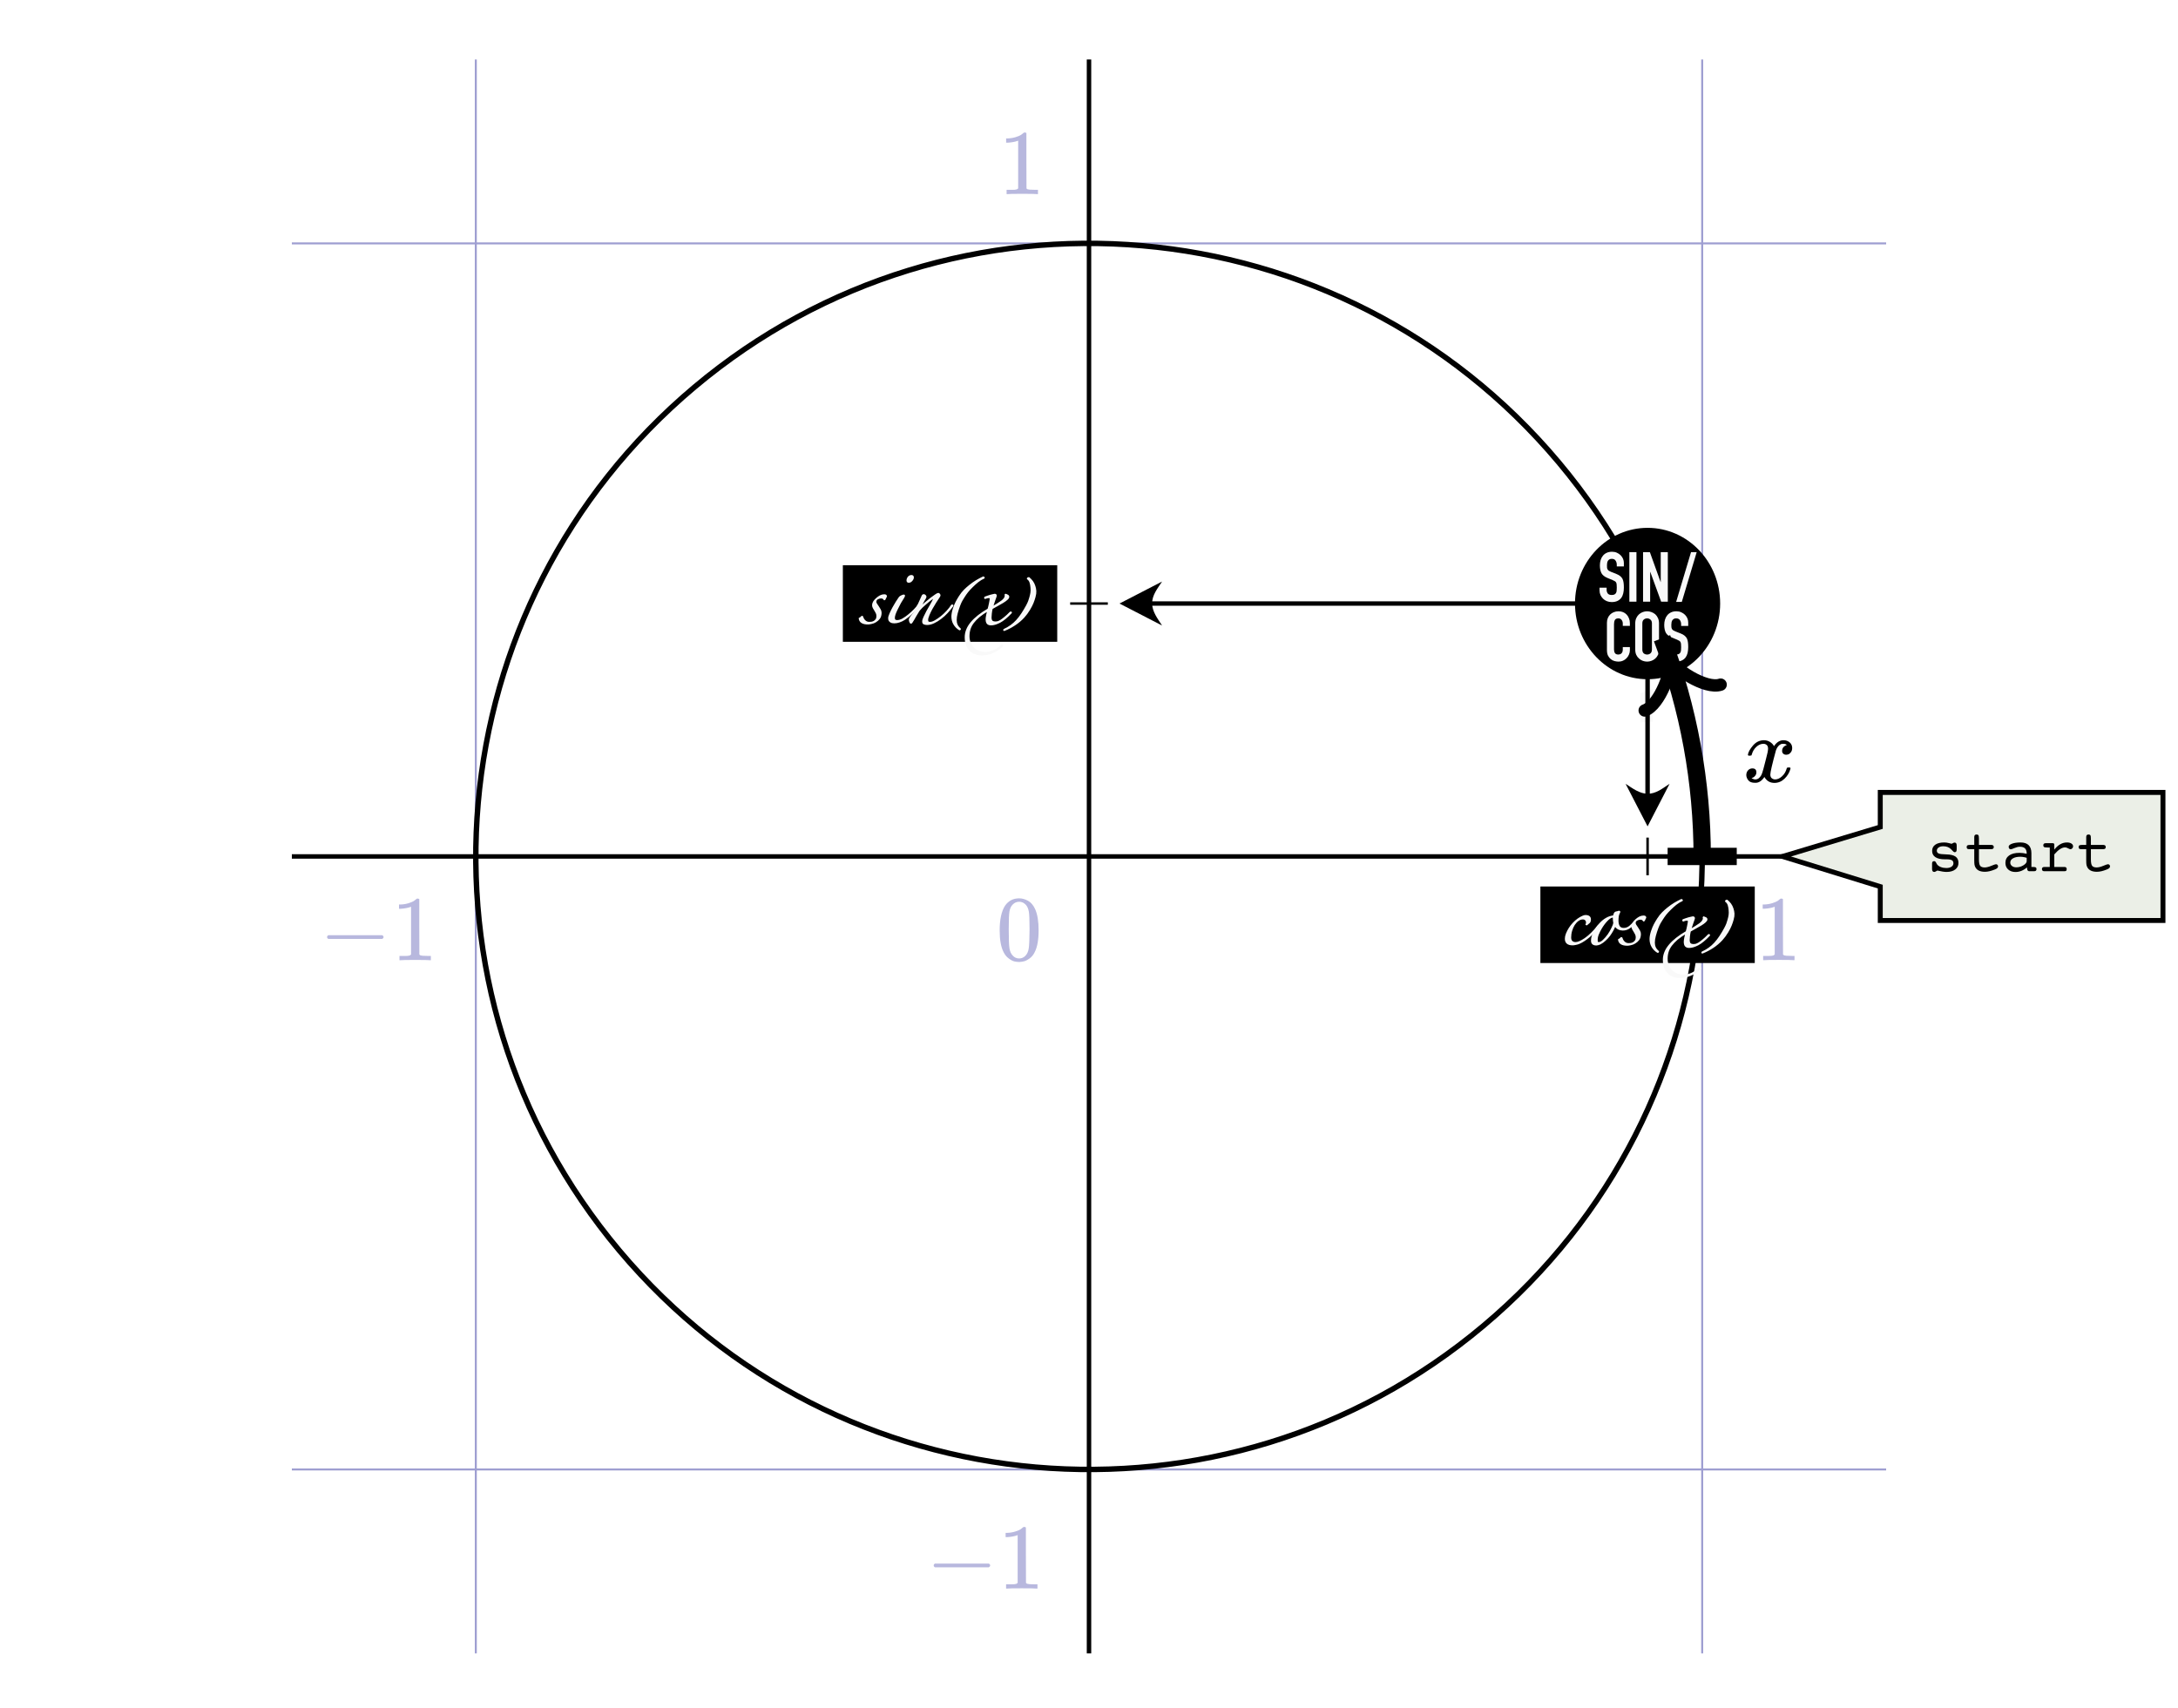
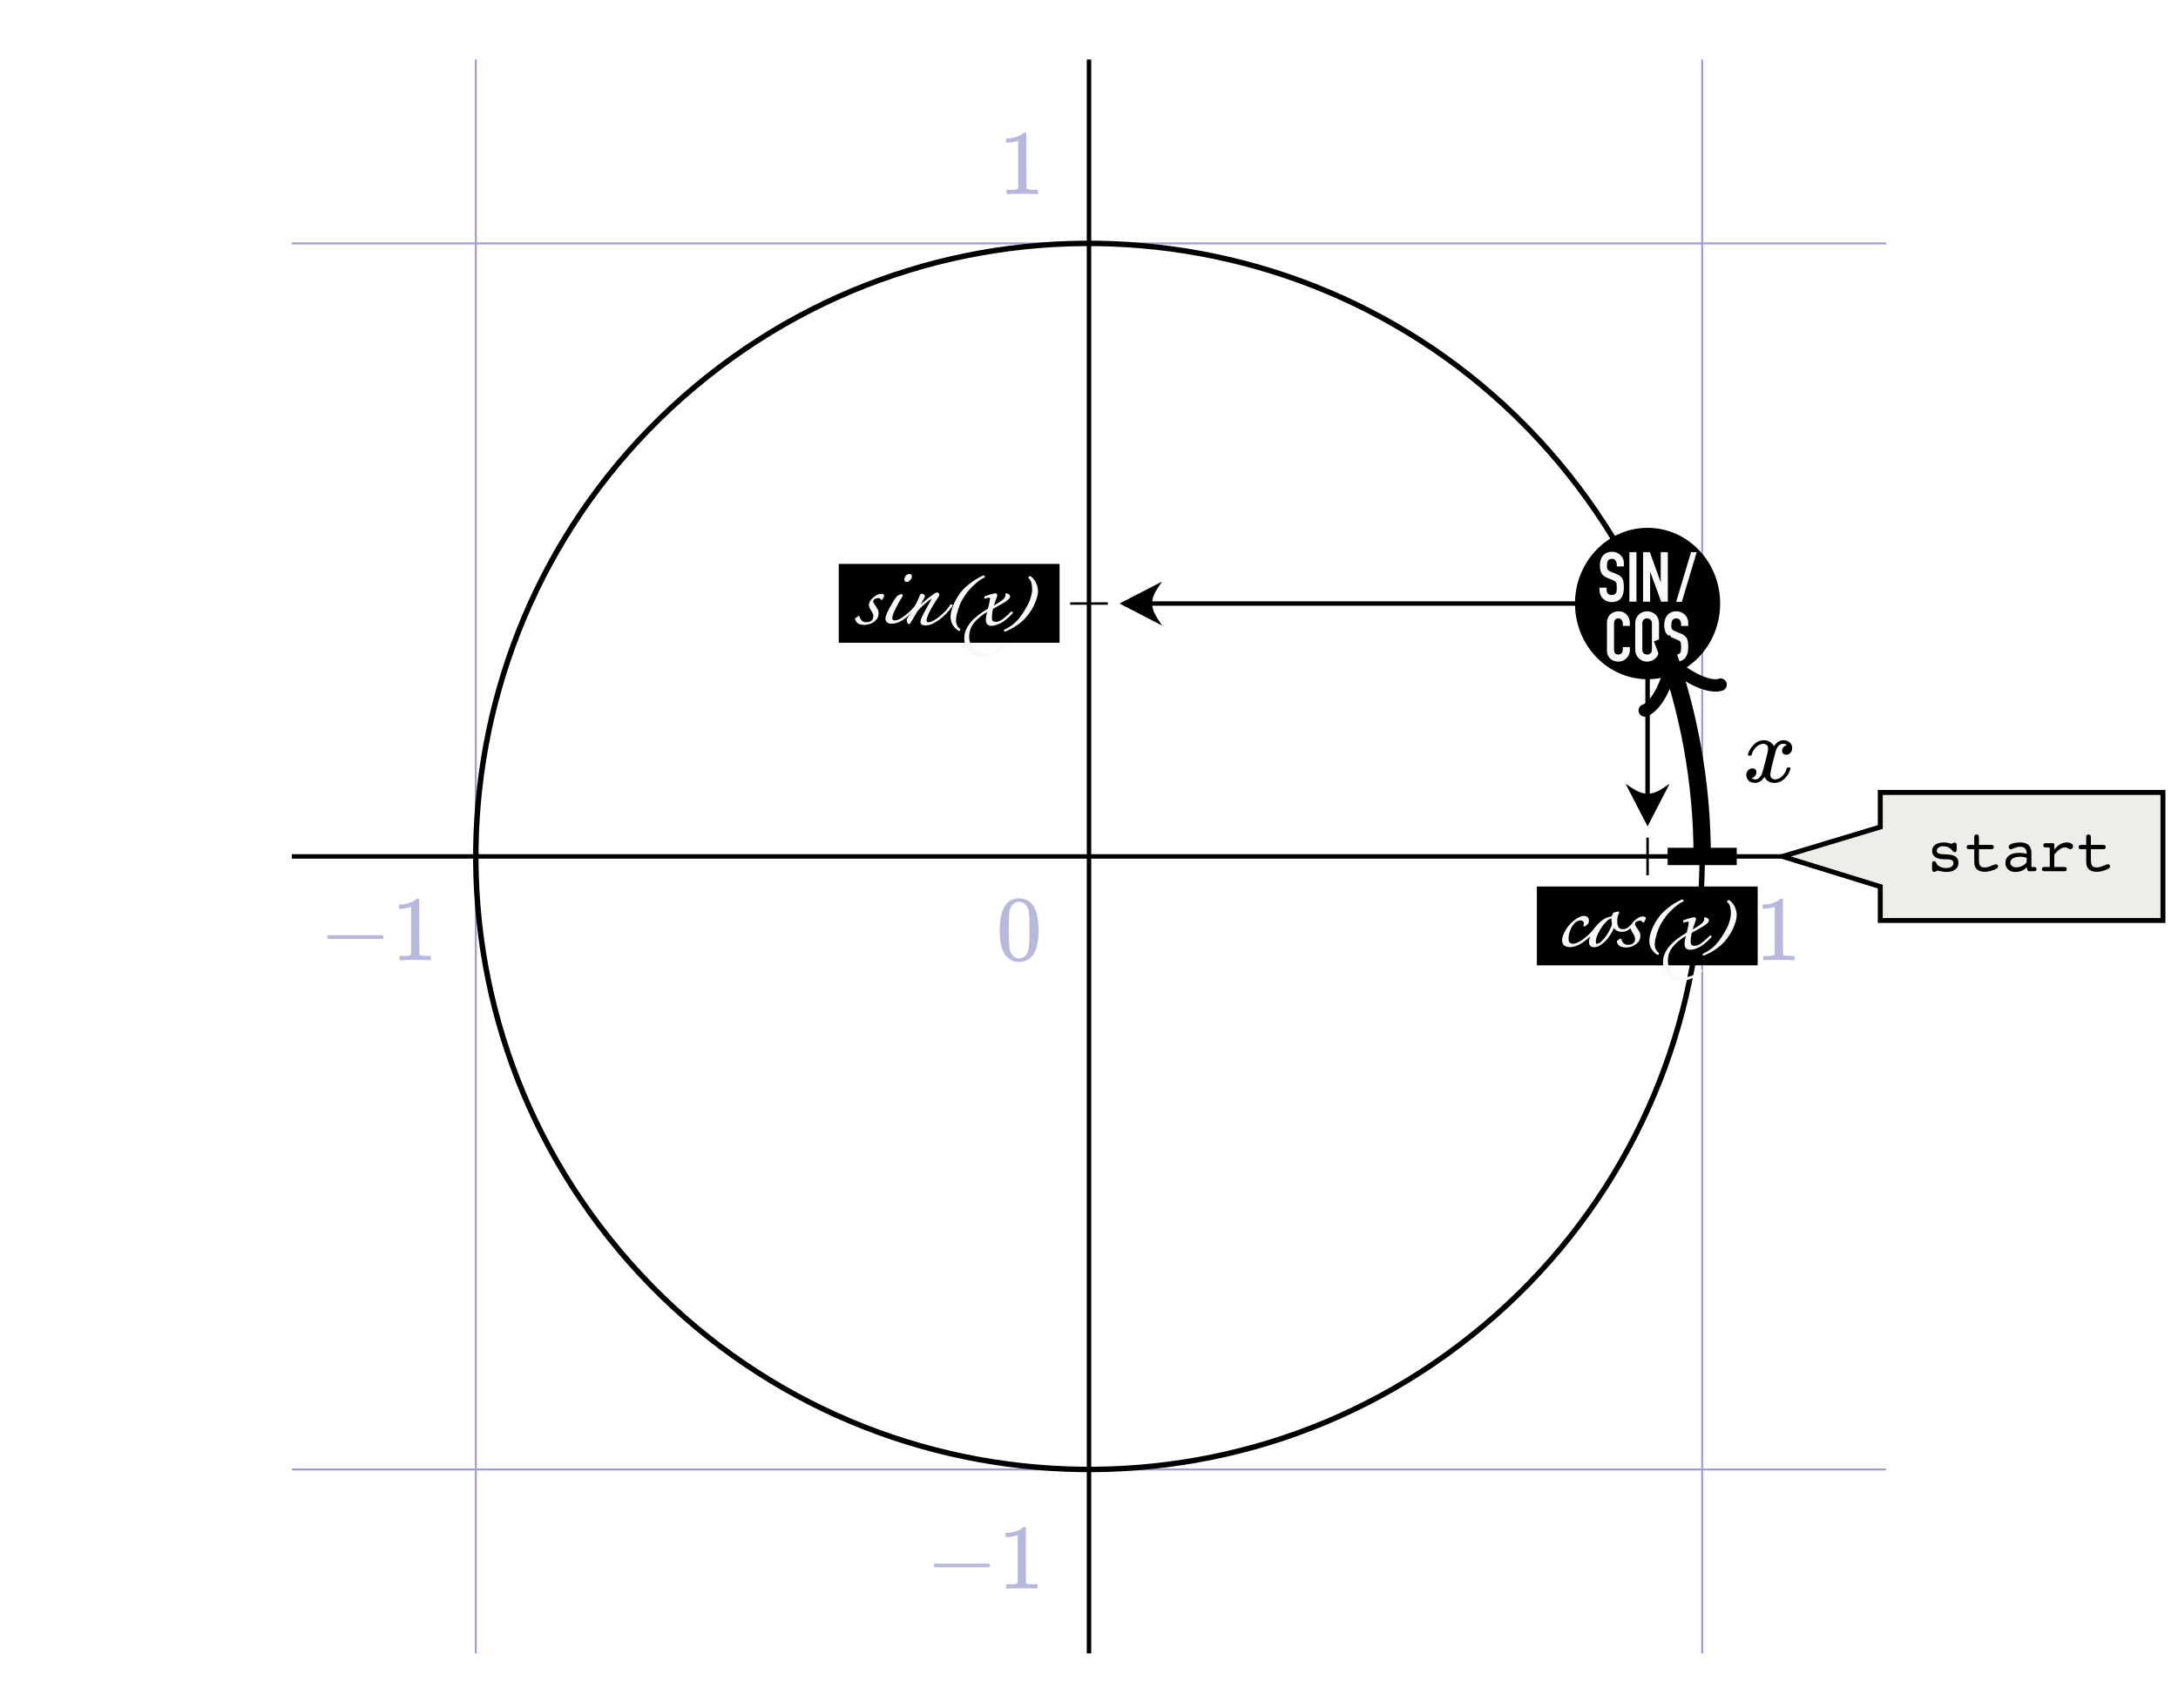
<svg xmlns="http://www.w3.org/2000/svg" xmlns:xlink="http://www.w3.org/1999/xlink" id="svg14" width="440" height="345" preserveAspectRatio="none" version="1.1" viewBox="200 -10 440 345">
  <style id="style1" type="text/css">.grid{stroke:#9e9ed1;stroke-width:.4}.axes{stroke:#000;stroke-width:.9}</style>
  <defs id="defs1">
    <path id="MJMAIN-2212" stroke-width="1" d="M84 237v13q0 13 14 20h581q15-8 15-20t-15-20H98q-14 7-14 20z" />
    <path id="MJMAIN-31" stroke-width="1" d="m213 578-13-5q-14-5-40-10t-58-7H83v46h19q47 2 87 15t56 24q16 11 28 22 2 3 12 3 9 0 17-6V361l1-300q7-7 12-9t24-4q19-2 62-2h26V0h-11q-21 3-159 3-136 0-157-3H88v46h64q16 0 25 1t16 3q7 2 8 2t6 5q5 5 6 4z" />
    <path id="MJMAIN-30" stroke-width="1" d="M96 585q56 81 153 81 48 0 96-26t78-92q37-83 37-228 0-155-43-237-20-42-55-67t-61-31q-26-6-51-7-26 0-52 6t-61 32q-35 26-55 67-43 82-43 237 0 174 57 265zm225 12q-30 32-71 32-42 0-72-32-25-26-33-72t-8-192q0-158 8-208t36-79q28-30 69-30 40 0 68 30 29 30 36 84t8 203q0 145-8 191t-33 73z" />
  </defs>
  <g id="layer146" style="display:inline">
    <path id="path44" d="M296.124 324.1V2.02" class="grid" style="display:inline" />
    <path id="path45" d="M543.876 324.1V2.02" class="grid" style="display:inline" />
    <path id="path46" d="M258.96 286.936h322.08" class="grid" style="display:inline" />
    <path id="path47" d="M258.96 39.183h322.08" class="grid" style="display:inline" />
    <path id="path48" d="M258.96 163.06h322.08" class="axes" style="display:inline" />
    <path id="path49" d="M420 324.1V2.02" class="axes" style="display:inline" />
    <circle id="circle55" cx="394.967" cy="-216.77" r="123.876" style="display:inline;fill:none;stroke:#000;stroke-width:1.1" transform="rotate(49.977 0 0)" />
    <path id="path55" d="M537.804 163.06h12.145" style="display:inline;fill:none;stroke:none;stroke-width:3.5;stroke-dasharray:none" />
    <g id="layer3" style="display:inline">
      <g id="g50" style="display:inline;fill:#b8b8de;fill-opacity:1;stroke-width:.994" transform="matrix(.0187 0 0 -.0187 264.508 184.03)">
        <use xlink:href="#MJMAIN-2212" id="use49" x="0" y="0" style="fill:#b8b8de;fill-opacity:1;stroke-width:.994" />
        <use xlink:href="#MJMAIN-31" id="use50" x="778" y="0" style="fill:#b8b8de;fill-opacity:1;stroke-width:.994" />
      </g>
      <g id="g51" style="display:inline;fill:#b8b8de;fill-opacity:1;stroke-width:.994" transform="matrix(.01869 0 0 -.01869 401.224 183.975)">
        <use xlink:href="#MJMAIN-30" id="use51" x="0" y="0" style="fill:#b8b8de;fill-opacity:1;stroke-width:.994" />
      </g>
      <g id="g52" style="display:inline;fill:#b8b8de;fill-opacity:1;stroke-width:.994" transform="matrix(.01869 0 0 -.01869 554.547 184.022)">
        <use xlink:href="#MJMAIN-31" id="use52" x="0" y="0" style="fill:#b8b8de;fill-opacity:1;stroke-width:.994" />
      </g>
      <g id="g54" style="display:inline;fill:#b8b8de;fill-opacity:1;stroke-width:.994" transform="matrix(.0187 0 0 -.0187 387.056 311.002)">
        <use xlink:href="#MJMAIN-2212" id="use53" x="0" y="0" style="fill:#b8b8de;fill-opacity:1;stroke-width:.994" />
        <use xlink:href="#MJMAIN-31" id="use54" x="778" y="0" style="fill:#b8b8de;fill-opacity:1;stroke-width:.994" />
      </g>
      <g id="g55" style="display:inline;fill:#b8b8de;fill-opacity:1;stroke-width:.994" transform="matrix(.01869 0 0 -.01869 401.708 29.221)">
        <use xlink:href="#MJMAIN-31" id="use55" x="0" y="0" style="fill:#b8b8de;fill-opacity:1;stroke-width:.994" />
      </g>
    </g>
    <g id="layer8" style="display:inline">
      <path id="path96" d="m533.769 129.362-2.307.81.083 5.687 2.224-.117z" style="fill:#f9f9f9;fill-opacity:1;stroke:#f9f9f9;stroke-width:.2;stroke-dasharray:none;stroke-dashoffset:0;stroke-opacity:1" />
      <path id="path43" d="M532.265 133.562c3.068-1.044 5.734-8.518 5.09-10.488.644 1.97 7.18 6.313 10.247 5.27" class="axes-arrows" style="display:inline;fill:none;stroke:#000;stroke-width:2.5;stroke-linecap:round;stroke-linejoin:round;stroke-dasharray:none" />
    </g>
    <path id="path39" stroke-width=".019" d="M553.11 142.49q.134-.8 1.029-1.847.895-1.048 2.208-1.067.667 0 1.219.343t.819.857q.8-1.2 1.923-1.2.704 0 1.218.42.514.418.533 1.123 0 .552-.266.894-.267.343-.514.42-.248.076-.438.076-.362 0-.59-.21-.229-.21-.229-.552 0-.876.952-1.2-.21-.247-.762-.247-.247 0-.361.038-.724.305-1.067 1.257-1.142 4.207-1.142 4.912 0 .533.305.762.304.228.666.228.705 0 1.39-.628.685-.629.933-1.543.057-.19.114-.209.057-.019.305-.038h.076q.286 0 .286.152 0 .02-.038.21-.305 1.085-1.181 1.923-.876.838-2.037.838-1.333 0-2.018-1.2-.781 1.18-1.79 1.18h-.114q-.933 0-1.333-.495-.4-.495-.42-1.047 0-.609.363-.99.361-.38.856-.38.82 0 .82.799 0 .38-.23.666-.228.286-.437.381-.21.095-.248.095l-.057.02q0 .018.114.076.115.057.305.133.19.076.362.057.685 0 1.18-.857.172-.304.438-1.295.267-.99.533-2.056.267-1.066.305-1.256.095-.515.095-.743 0-.533-.286-.762-.285-.228-.647-.228-.761 0-1.428.61-.666.608-.933 1.56-.038.172-.095.19-.057.02-.305.039h-.266q-.114-.114-.114-.21z" style="display:inline" />
    <path id="path42" d="M536.894 163.06h13.965" style="display:inline;fill:#f9f9f9;fill-opacity:1;stroke:#000;stroke-width:3.5;stroke-dasharray:none;stroke-dashoffset:0" />
    <path id="path54" d="M532.844 153.035v-33.06" style="display:inline;fill:#f9f9f9;fill-opacity:1;stroke:#000;stroke-width:.9;stroke-dasharray:none;stroke-dashoffset:0" />
    <path id="path57" d="m532.844 156.985-4.444-8.604c1.42.927 2.823 1.997 4.444 2.013 1.712.018 3.024-1.086 4.444-2.013l-4.444 8.604" style="display:inline;fill:#000;fill-opacity:1;stroke:#000;stroke-width:0;stroke-dasharray:none;stroke-dashoffset:0" />
    <g id="g100" style="display:inline" transform="rotate(-90 420 163.06)">
      <path id="path50" d="M471.104 263.77v-91.335" style="fill:#f9f9f9;fill-opacity:1;stroke:#000;stroke-width:.9;stroke-dasharray:none;stroke-dashoffset:0" />
      <path id="path53" d="m471.104 169.221-4.445 8.604c1.42-.927 2.824-1.996 4.445-2.012 1.711-.018 3.023 1.085 4.444 2.012l-4.444-8.604" style="fill:#000;fill-opacity:1;stroke:#000;stroke-width:0;stroke-dasharray:none;stroke-dashoffset:0" />
      <path id="path97" d="M471.104 166.864v-7.609" style="fill:#f9f9f9;fill-opacity:1;stroke:#000;stroke-width:.5;stroke-dasharray:none;stroke-dashoffset:0;stroke-opacity:1" />
    </g>
    <path id="path98" d="M532.844 166.864v-7.609" style="display:inline;fill:#f9f9f9;fill-opacity:1;stroke:#000;stroke-width:.5;stroke-dasharray:none;stroke-dashoffset:0;stroke-opacity:1" />
    <ellipse id="ellipse101" cx="532.844" cy="111.956" rx="14.662" ry="15.295" style="display:inline;fill:#000;fill-opacity:1;stroke:none;stroke-width:3.5" />
    <path id="path104" d="m538.615 111.626 3.008-10.053h1.145l-3.008 10.053z" style="display:inline;font-size:18px;font-family:&quot;DIN Condensed&quot;;-inkscape-font-specification:&quot;DIN Condensed, &quot;;text-align:center;text-anchor:middle;fill:#f9f9f9;stroke-width:3.5" />
    <g id="g104" style="display:inline;stroke-width:.867" transform="translate(-276.349 -16.39) scale(1.15386)">
      <path id="path102" d="M700.501 110.903v-8.669h1.193l1.876 5.224h.024v-5.224h1.242v8.67h-1.169l-1.9-5.212h-.024v5.211z" style="font-size:18px;font-family:&quot;DIN Condensed&quot;;-inkscape-font-specification:&quot;DIN Condensed, &quot;;text-align:center;text-anchor:middle;fill:#f9f9f9;stroke-width:3.033" />
      <path id="path101" d="M698.102 110.903v-8.669h1.242v8.67z" style="font-size:18px;font-family:&quot;DIN Condensed&quot;;-inkscape-font-specification:&quot;DIN Condensed, &quot;;text-align:center;text-anchor:middle;fill:#f9f9f9;stroke-width:3.033" />
      <path id="text100" d="M697.14 104.73h-1.24v-.28q0-.426-.207-.73-.195-.317-.67-.317-.256 0-.414.097-.158.098-.256.244-.097.158-.134.365-.036.195-.036.414 0 .256.012.426.024.17.097.305.074.134.207.231.147.097.39.195l.95.377q.414.159.67.378.255.207.401.487.134.292.183.67.049.365.049.84 0 .548-.11 1.022-.11.463-.353.792-.256.34-.67.536-.414.194-1.01.194-.45 0-.84-.158-.39-.158-.67-.438t-.45-.646q-.159-.377-.159-.815v-.463h1.242v.39q0 .34.195.62.207.268.682.268.316 0 .487-.085.182-.097.28-.268.097-.17.11-.401.024-.244.024-.536 0-.341-.025-.56-.024-.22-.097-.353-.085-.134-.231-.22-.134-.085-.366-.182l-.889-.365q-.803-.33-1.083-.865-.268-.548-.268-1.364 0-.487.134-.925.134-.438.402-.755.255-.317.645-.5.402-.194.95-.194.462 0 .84.17.39.171.67.451.56.584.56 1.34z" style="font-size:18px;font-family:&quot;DIN Condensed&quot;;-inkscape-font-specification:&quot;DIN Condensed, &quot;;text-align:center;text-anchor:middle;fill:#f9f9f9;stroke-width:3.033" />
    </g>
    <path id="text101" d="M529.269 120.758v.618q0 .463-.183.885-.169.407-.478.73-.309.324-.73.52-.408.183-.885.183-.408 0-.83-.113-.42-.112-.758-.393-.337-.28-.562-.716-.21-.45-.21-1.138v-5.508q0-.492.168-.913.168-.421.477-.73.31-.31.731-.478.436-.183.955-.183 1.012 0 1.644.66.31.324.478.773.183.436.183.956v.561h-1.434v-.477q0-.422-.238-.73-.24-.31-.647-.31-.534 0-.716.337-.169.323-.169.83v5.113q0 .436.183.73.197.296.688.296.14 0 .295-.042.169-.056.31-.169.126-.112.21-.309.084-.197.084-.492v-.491zm1.081-4.791q0-.604.211-1.068.21-.464.562-.773.337-.295.759-.45.435-.154.87-.154.436 0 .858.155.435.154.787.45.337.308.547.772.211.464.211 1.068v5.282q0 .633-.21 1.082-.211.45-.548.745-.352.309-.787.463-.422.155-.857.155-.436 0-.871-.155-.422-.154-.759-.463-.351-.295-.562-.745-.21-.45-.21-1.082zm1.433 5.282q0 .52.281.773.295.239.689.239.393 0 .674-.239.295-.253.295-.773v-5.282q0-.52-.295-.759-.28-.253-.674-.253t-.689.253q-.28.239-.28.759zm9.273-4.762h-1.433v-.324q0-.491-.239-.843-.225-.365-.773-.365-.295 0-.477.113-.183.112-.295.28-.113.183-.155.422-.042.225-.042.478 0 .295.014.491.028.197.112.352.085.154.24.267.168.112.449.224l1.096.436q.477.183.772.435.295.24.464.562.155.338.21.773.057.422.057.97 0 .632-.126 1.18-.127.534-.408.913-.295.393-.773.618-.477.225-1.166.225-.52 0-.97-.183-.449-.182-.772-.506-.323-.323-.52-.744-.182-.436-.182-.941v-.534h1.433v.45q0 .393.225.716.238.309.786.309.366 0 .562-.098.211-.113.323-.31.113-.196.127-.463.028-.281.028-.618 0-.394-.028-.647t-.113-.407q-.098-.155-.266-.253-.155-.098-.422-.21l-1.026-.422q-.927-.38-1.25-.998-.309-.632-.309-1.573 0-.562.155-1.068.154-.506.463-.871.295-.365.745-.576.463-.225 1.096-.225.533 0 .969.197.45.197.773.52.646.674.646 1.545z" aria-label="COS" style="display:inline;font-size:18px;font-family:&quot;DIN Condensed&quot;;-inkscape-font-specification:&quot;DIN Condensed, &quot;;text-align:center;text-anchor:middle;fill:#f9f9f9;stroke-width:3.5" />
    <g id="g3" style="display:inline" transform="translate(.497 .041)">
      <path id="path119" d="M636.465 150.083v25.88h-57.11v-6.847l-19.746-6.093 19.746-5.953v-6.987z" style="display:inline;fill:#ebefe7;stroke:#000;stroke-width:1" />
      <path id="path120" d="M589.821 165.569v-1.092q0-.27.098-.387.105-.116.331-.116.252 0 .4.343.097.209.177.313.258.332.76.534.504.196 1.111.196.65 0 1.043-.263.393-.264.393-.694 0-.435-.32-.62-.312-.183-1.079-.183h-.337q-1.252 0-1.908-.436-.657-.435-.657-1.264 0-.81.638-1.257.644-.448 1.804-.448.472 0 .963.135.49.129.515.129.068 0 .258-.117.19-.123.374-.123.209 0 .307.154.104.153.104.46v.718q0 .325-.098.472-.098.141-.313.141-.184 0-.454-.313-.19-.215-.312-.325-.326-.3-.694-.43-.368-.134-.865-.134-.576 0-.932.257-.35.252-.35.644 0 .387.362.553.362.165 1.558.19 1.276.03 1.865.448.59.41.59 1.276 0 .828-.651 1.325-.65.497-1.755.497-.35 0-.779-.068-.43-.061-1.08-.214-.214.14-.368.208-.153.074-.257.074-.215 0-.331-.147-.11-.154-.11-.436zm11.89-4.883q.3 0 .435.104.141.104.141.331 0 .215-.129.325-.129.105-.386.105h-2.485v2.049q0 1.006.258 1.325.264.319.895.319.559 0 1.338-.325.779-.326.963-.326.172 0 .288.123.123.123.123.3 0 .203-.153.357-.148.147-.51.288-.6.24-1.085.35-.479.11-.902.11-.718 0-1.209-.227-.484-.233-.724-.687-.122-.215-.178-.51-.049-.294-.049-.907v-2.24H597.3q-.257 0-.374-.097-.116-.105-.116-.332 0-.251.16-.343.159-.092.68-.092h.693v-1.583q0-.264.11-.387.117-.129.357-.129.27 0 .374.154.104.153.104.7v1.245zm7.226 2.613q-.337-.11-.656-.16-.313-.055-.626-.055-.945 0-1.49.32-.547.318-.547.858 0 .417.338.687.343.27.87.27.78 0 1.442-.405.67-.41.67-.852zm.05 1.932q-.504.454-1.099.694-.589.239-1.215.239-.914 0-1.478-.51-.558-.508-.558-1.324 0-.97.742-1.503.748-.534 2.098-.534.356 0 .718.049.362.043.742.141v-.043q0-.705-.337-1.043-.338-.337-1.05-.337-.478 0-1.067.257-.589.258-.779.258-.178 0-.294-.141-.117-.147-.117-.374 0-.362.675-.614.68-.251 1.736-.251 1.08 0 1.632.552.552.546.552 1.62v2.779h.3q.436 0 .583.092.148.092.148.331 0 .22-.123.331-.123.11-.368.11h-.963q-.172 0-.282-.104-.11-.104-.148-.3zm5.527-.085h2.036q.24 0 .35.104.117.098.117.319 0 .251-.11.35-.105.092-.393.092H612.5q-.239 0-.361-.11-.123-.111-.123-.332 0-.215.123-.319.128-.104.392-.104h1.068v-3.933h-.418q-.595 0-.742-.092-.147-.098-.147-.35 0-.214.116-.319.123-.11.369-.11h1.398q.166 0 .252.067.086.062.086.184v1.043q.582-.73 1.214-1.085.632-.356 1.362-.356.546 0 .884.22.337.221.337.571 0 .227-.172.405-.165.172-.368.172-.14 0-.478-.184-.332-.19-.595-.19-.479 0-1.013.343-.527.337-1.171 1.074zm9.815-4.46q.301 0 .436.104.141.104.141.331 0 .215-.129.325-.129.105-.386.105h-2.485v2.049q0 1.006.258 1.325.264.319.895.319.559 0 1.338-.325.779-.326.963-.326.172 0 .288.123.123.123.123.3 0 .203-.153.357-.148.147-.51.288-.6.24-1.085.35-.479.11-.902.11-.718 0-1.209-.227-.484-.233-.724-.687-.122-.215-.178-.51-.049-.294-.049-.907v-2.24h-1.043q-.257 0-.374-.098-.116-.104-.116-.33 0-.252.16-.344.159-.093.68-.093h.693v-1.582q0-.264.11-.387.117-.129.357-.129.27 0 .374.154.104.153.104.699v1.245z" aria-label="start" style="font-size:20px;font-family:Courier;-inkscape-font-specification:Courier;display:inline;stroke-width:3" />
    </g>
-     <g id="layer9" style="display:inline">
-       <g id="g96" style="display:inline;stroke-width:.873" transform="matrix(1.1449 0 0 1.14628 -147.41 -62.22)">
-         <path id="rect95" d="M452.165 145.203h37.828v13.492h-37.828z" style="fill:#000;fill-opacity:1;stroke:#000;stroke-width:0;stroke-dasharray:none;stroke-dashoffset:0" />
-         <g id="g95" style="fill:#f9f9f9;stroke:#f9f9f9;stroke-width:.262;stroke-dasharray:none;stroke-opacity:1" transform="translate(21.935 .91)">
-           <path id="path81" d="M459.939 152.645q-1.148 1.215-2.025 1.665-.878.45-1.53.45-.45 0-.653-.248-.18-.225-.18-.72 0-.225.09-.697l.203-.855q-.945.562-1.598 1.102-.63.54-1.035 1.08-.405.54-.585 1.125-.18.585-.18 1.238 0 1.237.788 2.07.787.855 2.182.855.743 0 1.463-.338.742-.337 1.305-.922.067-.09.157-.045.09.067-.022.18-.833.72-1.688 1.08-.855.382-1.89.382-.585 0-1.102-.18-.518-.157-.9-.54-.405-.36-.63-.945-.248-.585-.248-1.395 0-1.35 1.035-2.587 1.013-1.215 2.993-2.363.067-.225.135-.495.067-.27.112-.517.068-.27.09-.473.045-.202.045-.292 0-.315-.247-.315-.18 0-.36.045-.158.045-.338.112-.045-.022-.045-.067l.045-.09q.18-.068.428-.158.247-.09.495-.157.247-.068.45-.113.225-.067.315-.067.247 0 .247.202 0 .068-.045.18-.022.09-.112.315-.068.203-.203.585-.112.36-.315.968.99-.585 1.665-1.058.675-.495.675-1.012 0-.09-.022-.135l.045-.045q.112.022.315.135.202.09.202.27 0 .202-.292.45-.27.247-.72.517-.428.27-.945.54-.495.27-.968.54-.112.45-.157.923-.045.45-.045.652 0 .45.18.653.18.202.675.202.135 0 .36-.045.225-.067.54-.247.315-.203.72-.54.427-.338.967-.9.045-.045.113-.023.067 0 .045.068z" style="font-size:9px;font-family:Zapfino;-inkscape-font-specification:Zapfino;text-align:center;text-anchor:middle;fill:#f9f9f9;stroke:#f9f9f9;stroke-width:.262;stroke-dasharray:none;stroke-opacity:1" />
-           <path id="path80" d="M455.065 146.554c-.72.3-1.345.854-2.05 1.544-.69.675-.988 1.085-1.408 1.738-.285.443-.526.812-.788 1.504-.185.49-.33.945-.45 1.395-.12.435-.18.84-.18 1.215 0 .645.232 1.155.697 1.53.06.03.067.067.022.112-.03.06-.067.068-.112.023a2.774 2.774 0 0 1-.945-.968c-.225-.375-.338-.817-.338-1.327 0-.375.083-.825.248-1.35.302-.938.655-1.529 1.098-2.224.518-.812 1.07-1.315 1.751-1.869.81-.659 1.547-1.075 2.387-1.48.075 0 .12.022.135.067.015.03-.007.06-.067.09z" style="font-size:9px;font-family:Zapfino;-inkscape-font-specification:Zapfino;text-align:center;text-anchor:middle;fill:#f9f9f9;stroke:#f9f9f9;stroke-width:.262;stroke-dasharray:none;stroke-opacity:1" />
-           <path id="path79" d="M449.558 151.497q-.405.563-.945 1.148-.517.562-1.125 1.012-.585.45-1.215.743-.607.292-1.192.292-.27 0-.495-.09-.225-.067-.225-.382t.225-.788q.225-.495.517-1.035.315-.54.63-1.102.338-.563.54-1.035.045-.113 0-.18-.022-.09-.135-.023-.247.158-.585.428-.337.27-.697.585-.338.292-.675.607-.315.315-.518.563-.36.562-.63 1.035-.247.472-.63 1.057-.09.135-.135.135-.112 0-.202-.247-.068-.248-.068-.315 0-.203.27-.54.293-.36.63-.788.36-.72.743-1.507.382-.81.652-1.44.068-.113.203-.113t.247.113q.113.112.113.247 0 .09-.338.63-.315.518-.63 1.215.428-.382.923-.81.517-.427.967-.787.473-.36.81-.585.36-.248.495-.248.09 0 .158.113.09.09.09.18t-.113.27q-.247.36-.607.922-.36.563-.698 1.17-.315.585-.54 1.125-.225.54-.225.855 0 .27.113.383.112.09.36.09.382 0 .9-.293.517-.292 1.057-.72.563-.45 1.058-.99.495-.54.81-1.035.045-.067.135-.022.09.022-.023.157z" style="font-size:9px;font-family:Zapfino;-inkscape-font-specification:Zapfino;text-align:center;text-anchor:middle;fill:#f9f9f9;stroke:#f9f9f9;stroke-width:.262;stroke-dasharray:none;stroke-opacity:1" />
-           <path id="path72" d="M443.64 151.452q-.54.698-1.237 1.328-.697.63-1.282 1.012-.45.293-.923.45-.472.158-.855.158-.135 0-.315-.023-.18-.022-.337-.112-.135-.09-.248-.225-.09-.158-.09-.405 0-.293.225-.788.225-.517.518-1.057.315-.54.607-1.035.315-.495.495-.743.113-.18.383-.292.292-.135.382-.135.113 0 .113.067 0 .045-.045.135-.023.09-.068.135-.292.45-.607.99-.293.54-.54 1.058-.248.495-.405.922-.135.428-.135.675 0 .27.135.405.157.113.405.113.45 0 .99-.293.54-.315 1.057-.742.54-.428.99-.9.45-.473.698-.81.112-.113.112-.045.023.045-.022.157z" style="font-size:9px;font-family:Zapfino;-inkscape-font-specification:Zapfino;text-align:center;text-anchor:middle;fill:#f9f9f9;stroke:#f9f9f9;stroke-width:.262;stroke-dasharray:none;stroke-opacity:1" />
-           <path id="path71" d="M442.628 146.435q0 .27-.247.54-.225.27-.518.27-.27 0-.27-.27 0-.293.203-.563.225-.27.54-.27.292 0 .292.293z" style="font-size:9px;font-family:Zapfino;-inkscape-font-specification:Zapfino;text-align:center;text-anchor:middle;fill:#f9f9f9;stroke:#f9f9f9;stroke-width:.262;stroke-dasharray:none;stroke-opacity:1" />
-           <path id="text58" d="M437.633 150.282q-.067.113-.112.023-.135-.293-.563-.293-.315 0-.63.18t-.315.54q0 .18.113.36.112.18.315.473.18.27.337.54.158.27.158.562 0 .585-.27.968-.27.36-.653.585-.36.225-.742.292-.383.09-.608.09-1.372 0-1.507-.922.112-.068.247-.158.158-.112.225-.202.045 0 .068.09.112.405.427.697.315.293.743.293.18 0 .427-.023.248-.045.45-.157.225-.135.383-.36.157-.225.157-.608 0-.292-.112-.54-.113-.247-.248-.45l-.27-.45q-.135-.225-.135-.495t.18-.585q.203-.315.495-.562.293-.27.63-.45.36-.18.698-.18.36 0 .36.225-.068.112-.135.27-.068.135-.113.247z" style="font-size:9px;font-family:Zapfino;-inkscape-font-specification:Zapfino;text-align:center;text-anchor:middle;fill:#f9f9f9;stroke:#f9f9f9;stroke-width:.262;stroke-dasharray:none;stroke-opacity:1" />
-           <path id="path90" d="M462.843 146.671c.443.3.556.854.624 1.544.066.675-.015 1.085-.198 1.738-.125.443-.224.812-.602 1.504-.268.49-.543.945-.839 1.395-.282.435-.596.84-.942 1.215a6.633 6.633 0 0 1-2.112 1.53c-.088.03-.13.067-.126.112-.026.06.005.068.091.023a9.941 9.941 0 0 0 1.84-.968 8.394 8.394 0 0 0 1.564-1.327c.346-.375.68-.825 1-1.35.564-.938.758-1.529.957-2.224.233-.812.145-1.315-.025-1.869-.2-.659-.553-1.075-1.019-1.48a.308.308 0 0 0-.197.067c-.043.03-.048.06-.016.09z" style="font-size:9px;font-family:Zapfino;-inkscape-font-specification:Zapfino;text-align:center;text-anchor:middle;fill:#f9f9f9;stroke:#f9f9f9;stroke-width:.262;stroke-dasharray:none;stroke-opacity:1" />
-         </g>
+     <g id="g96" style="display:inline;stroke-width:.847" transform="matrix(1.17925 0 0 1.18095 -163.769 -67.528)">
+       <path id="rect95" d="M452.165 145.203h37.828v13.492h-37.828z" style="fill:#000;fill-opacity:1;stroke:#000;stroke-width:0;stroke-dasharray:none;stroke-dashoffset:0" />
+       <g id="g95" style="fill:#f9f9f9;stroke:#f9f9f9;stroke-width:.254;stroke-dasharray:none;stroke-opacity:1" transform="translate(21.935 .91)">
+         <path id="path81" d="M459.939 152.645q-1.148 1.215-2.025 1.665-.878.45-1.53.45-.45 0-.653-.248-.18-.225-.18-.72 0-.225.09-.697l.203-.855q-.945.562-1.598 1.102-.63.54-1.035 1.08-.405.54-.585 1.125-.18.585-.18 1.238 0 1.237.788 2.07.787.855 2.182.855.743 0 1.463-.338.742-.337 1.305-.922.067-.09.157-.045.09.067-.022.18-.833.72-1.688 1.08-.855.382-1.89.382-.585 0-1.102-.18-.518-.157-.9-.54-.405-.36-.63-.945-.248-.585-.248-1.395 0-1.35 1.035-2.587 1.013-1.215 2.993-2.363.067-.225.135-.495.067-.27.112-.517.068-.27.09-.473.045-.202.045-.292 0-.315-.247-.315-.18 0-.36.045-.158.045-.338.112-.045-.022-.045-.067l.045-.09q.18-.068.428-.158.247-.09.495-.157.247-.068.45-.113.225-.067.315-.067.247 0 .247.202 0 .068-.045.18-.022.09-.112.315-.068.203-.203.585-.112.36-.315.968.99-.585 1.665-1.058.675-.495.675-1.012 0-.09-.022-.135l.045-.045q.112.022.315.135.202.09.202.27 0 .202-.292.45-.27.247-.72.517-.428.27-.945.54-.495.27-.968.54-.112.45-.157.923-.045.45-.045.652 0 .45.18.653.18.202.675.202.135 0 .36-.045.225-.067.54-.247.315-.203.72-.54.427-.338.967-.9.045-.045.113-.023.067 0 .045.068z" style="font-size:9px;font-family:Zapfino;-inkscape-font-specification:Zapfino;text-align:center;text-anchor:middle;fill:#f9f9f9;stroke:#f9f9f9;stroke-width:.254;stroke-dasharray:none;stroke-opacity:1" />
+         <path id="path80" d="M455.065 146.554c-.72.3-1.345.854-2.05 1.544-.69.675-.988 1.085-1.408 1.738-.285.443-.526.812-.788 1.504-.185.49-.33.945-.45 1.395-.12.435-.18.84-.18 1.215 0 .645.232 1.155.697 1.53.06.03.067.067.022.112-.03.06-.067.068-.112.023a2.774 2.774 0 0 1-.945-.968c-.225-.375-.338-.817-.338-1.327 0-.375.083-.825.248-1.35.302-.938.655-1.529 1.098-2.224.518-.812 1.07-1.315 1.751-1.869.81-.659 1.547-1.075 2.387-1.48.075 0 .12.022.135.067.015.03-.007.06-.067.09z" style="font-size:9px;font-family:Zapfino;-inkscape-font-specification:Zapfino;text-align:center;text-anchor:middle;fill:#f9f9f9;stroke:#f9f9f9;stroke-width:.254;stroke-dasharray:none;stroke-opacity:1" />
+         <path id="path79" d="M449.558 151.497q-.405.563-.945 1.148-.517.562-1.125 1.012-.585.45-1.215.743-.607.292-1.192.292-.27 0-.495-.09-.225-.067-.225-.382t.225-.788q.225-.495.517-1.035.315-.54.63-1.102.338-.563.54-1.035.045-.113 0-.18-.022-.09-.135-.023-.247.158-.585.428-.337.27-.697.585-.338.292-.675.607-.315.315-.518.563-.36.562-.63 1.035-.247.472-.63 1.057-.09.135-.135.135-.112 0-.202-.247-.068-.248-.068-.315 0-.203.27-.54.293-.36.63-.788.36-.72.743-1.507.382-.81.652-1.44.068-.113.203-.113t.247.113q.113.112.113.247 0 .09-.338.63-.315.518-.63 1.215.428-.382.923-.81.517-.427.967-.787.473-.36.81-.585.36-.248.495-.248.09 0 .158.113.09.09.09.18t-.113.27q-.247.36-.607.922-.36.563-.698 1.17-.315.585-.54 1.125-.225.54-.225.855 0 .27.113.383.112.09.36.09.382 0 .9-.293.517-.292 1.057-.72.563-.45 1.058-.99.495-.54.81-1.035.045-.067.135-.022.09.022-.023.157z" style="font-size:9px;font-family:Zapfino;-inkscape-font-specification:Zapfino;text-align:center;text-anchor:middle;fill:#f9f9f9;stroke:#f9f9f9;stroke-width:.254;stroke-dasharray:none;stroke-opacity:1" />
+         <path id="path72" d="M443.64 151.452q-.54.698-1.237 1.328-.697.63-1.282 1.012-.45.293-.923.45-.472.158-.855.158-.135 0-.315-.023-.18-.022-.337-.112-.135-.09-.248-.225-.09-.158-.09-.405 0-.293.225-.788.225-.517.518-1.057.315-.54.607-1.035.315-.495.495-.743.113-.18.383-.292.292-.135.382-.135.113 0 .113.067 0 .045-.045.135-.023.09-.068.135-.292.45-.607.99-.293.54-.54 1.058-.248.495-.405.922-.135.428-.135.675 0 .27.135.405.157.113.405.113.45 0 .99-.293.54-.315 1.057-.742.54-.428.99-.9.45-.473.698-.81.112-.113.112-.045.023.045-.022.157z" style="font-size:9px;font-family:Zapfino;-inkscape-font-specification:Zapfino;text-align:center;text-anchor:middle;fill:#f9f9f9;stroke:#f9f9f9;stroke-width:.254;stroke-dasharray:none;stroke-opacity:1" />
+         <path id="path71" d="M442.628 146.435q0 .27-.247.54-.225.27-.518.27-.27 0-.27-.27 0-.293.203-.563.225-.27.54-.27.292 0 .292.293z" style="font-size:9px;font-family:Zapfino;-inkscape-font-specification:Zapfino;text-align:center;text-anchor:middle;fill:#f9f9f9;stroke:#f9f9f9;stroke-width:.254;stroke-dasharray:none;stroke-opacity:1" />
+         <path id="text58" d="M437.633 150.282q-.067.113-.112.023-.135-.293-.563-.293-.315 0-.63.18t-.315.54q0 .18.113.36.112.18.315.473.18.27.337.54.158.27.158.562 0 .585-.27.968-.27.36-.653.585-.36.225-.742.292-.383.09-.608.09-1.372 0-1.507-.922.112-.068.247-.158.158-.112.225-.202.045 0 .068.09.112.405.427.697.315.293.743.293.18 0 .427-.023.248-.045.45-.157.225-.135.383-.36.157-.225.157-.608 0-.292-.112-.54-.113-.247-.248-.45l-.27-.45q-.135-.225-.135-.495t.18-.585q.203-.315.495-.562.293-.27.63-.45.36-.18.698-.18.36 0 .36.225-.068.112-.135.27-.068.135-.113.247z" style="font-size:9px;font-family:Zapfino;-inkscape-font-specification:Zapfino;text-align:center;text-anchor:middle;fill:#f9f9f9;stroke:#f9f9f9;stroke-width:.254;stroke-dasharray:none;stroke-opacity:1" />
+         <path id="path90" d="M462.843 146.671c.443.3.556.854.624 1.544.066.675-.015 1.085-.198 1.738-.125.443-.224.812-.602 1.504-.268.49-.543.945-.839 1.395-.282.435-.596.84-.942 1.215a6.633 6.633 0 0 1-2.112 1.53c-.088.03-.13.067-.126.112-.026.06.005.068.091.023a9.941 9.941 0 0 0 1.84-.968 8.394 8.394 0 0 0 1.564-1.327c.346-.375.68-.825 1-1.35.564-.938.758-1.529.957-2.224.233-.812.145-1.315-.025-1.869-.2-.659-.553-1.075-1.019-1.48a.308.308 0 0 0-.197.067c-.043.03-.048.06-.016.09z" style="font-size:9px;font-family:Zapfino;-inkscape-font-specification:Zapfino;text-align:center;text-anchor:middle;fill:#f9f9f9;stroke:#f9f9f9;stroke-width:.254;stroke-dasharray:none;stroke-opacity:1" />
      </g>
-       <g id="g97" style="display:inline;stroke-width:.873" transform="matrix(1.1449 0 0 1.14626 -77.097 -22.64)">
-         <path id="rect96" d="M513.832 167.304h37.828v13.492h-37.828z" style="fill:#000;fill-opacity:1;stroke:#000;stroke-width:0;stroke-dasharray:none;stroke-dashoffset:0" />
-         <g id="g94" style="fill:#f9f9f9;stroke:#f9f9f9;stroke-width:.262;stroke-dasharray:none;stroke-opacity:1" transform="translate(42.037 22.194)">
-           <path id="path84" d="M488.504 151.394q-.383.518-.945.945-.54.405-1.238.405-.382 0-.765-.18-.36-.202-.585-.585-.157.36-.405.833-.247.45-.585.922-.337.45-.765.833-.405.382-.877.63-.405.18-.675.18-.81 0-.81-.72 0-.405.135-.833.157-.427.382-.832.225-.405.473-.765.27-.36.495-.585.472-.518 1.08-.878.607-.36 1.305-.427.045-.18.135-.405.09-.248.315-.293l.225-.045q.112-.022.202-.067.068-.045.135 0 .068.022.023.112-.158.248-.248.63-.067.383-.067.833 0 .63.225 1.035.247.405.832.405t1.058-.383q.472-.382.787-.832.045-.113.135-.068.113.045.023.135zm-3.713.158q-.045-.203-.067-.473-.023-.27-.023-.517 0-.113-.09-.113-.247 0-.517.18-.27.158-.54.45-.27.27-.54.63t-.495.743q-.293.495-.54 1.08-.225.562-.203 1.08 0 .157.045.292.068.135.27.135.383 0 .833-.427.45-.428.855-.99.405-.585.675-1.17.292-.585.337-.9zm5.31-.45q-.067.112-.112.022-.135-.292-.563-.292-.315 0-.63.18t-.315.54q0 .18.113.36.112.18.315.472.18.27.337.54.158.27.158.563 0 .585-.27.967-.27.36-.653.585-.36.225-.742.293-.383.09-.608.09-1.372 0-1.507-.923.112-.067.247-.157.158-.113.225-.203.045 0 .068.09.112.405.427.698.315.292.743.292.18 0 .427-.022.248-.045.45-.158.225-.135.383-.36.157-.225.157-.607 0-.293-.112-.54-.113-.248-.248-.45l-.27-.45q-.135-.225-.135-.495t.18-.585q.203-.315.495-.563.293-.27.63-.45.36-.18.698-.18.36 0 .36.225-.068.113-.135.27-.068.135-.113.248z" style="font-size:9px;font-family:Zapfino;-inkscape-font-specification:Zapfino;text-align:center;text-anchor:middle;fill:#f9f9f9;stroke:#f9f9f9;stroke-width:.262;stroke-dasharray:none;stroke-opacity:1" />
-           <path id="path83" d="M482.091 152.204q-.337.428-.765.878-.427.427-.877.832-.45.383-.923.698-.472.315-.9.495-.337.135-.63.18-.27.067-.517.067-1.238 0-1.238-1.035 0-.405.18-.855.428-1.057 1.193-1.867.787-.833 1.687-1.215.27-.113.45-.113.833 0 .833.653 0 .337-.158.517-.135.135-.45.383l-.067-.023q.067-.18.067-.382 0-.225-.18-.428-.157-.202-.517-.202-.428 0-.833.292-.382.27-.697.743-.293.45-.473 1.057-.18.585-.18 1.215 0 .473.248.72.27.225.652.225.63 0 1.688-.72 1.08-.742 2.295-2.227.112-.113.157-.045.068.045-.045.157z" style="font-size:9px;font-family:Zapfino;-inkscape-font-specification:Zapfino;text-align:center;text-anchor:middle;fill:#f9f9f9;stroke:#f9f9f9;stroke-width:.262;stroke-dasharray:none;stroke-opacity:1" />
-           <path id="path92" d="M501.613 153.698q-1.148 1.215-2.025 1.665-.878.45-1.53.45-.45 0-.653-.247-.18-.225-.18-.72 0-.225.09-.698l.203-.855q-.945.563-1.598 1.103-.63.54-1.035 1.08-.405.54-.585 1.125-.18.585-.18 1.237 0 1.238.787 2.07.788.855 2.183.855.743 0 1.463-.337.742-.338 1.305-.923.067-.09.157-.045.09.068-.022.18-.833.72-1.688 1.08-.855.383-1.89.383-.585 0-1.102-.18-.518-.158-.9-.54-.405-.36-.63-.945-.248-.585-.248-1.395 0-1.35 1.035-2.588 1.013-1.215 2.993-2.362.067-.225.135-.495.067-.27.112-.518.068-.27.09-.472.045-.203.045-.293 0-.315-.247-.315-.18 0-.36.045-.158.045-.338.113-.045-.023-.045-.068l.045-.09.428-.157q.247-.09.495-.158.247-.067.45-.112.225-.068.315-.068.247 0 .247.203 0 .067-.045.18-.022.09-.112.315-.068.202-.203.585-.112.36-.315.967.99-.585 1.665-1.057.675-.495.675-1.013 0-.09-.022-.135l.045-.045q.112.023.315.135.202.09.202.27 0 .203-.292.45-.27.248-.72.518-.428.27-.945.54-.495.27-.968.54-.112.45-.157.922-.045.45-.045.653 0 .45.18.652.18.203.675.203.135 0 .36-.045.225-.068.54-.248.315-.202.72-.54.427-.337.967-.9.045-.045.113-.022.067 0 .045.067z" style="font-size:9px;font-family:Zapfino;-inkscape-font-specification:Zapfino;text-align:center;text-anchor:middle;fill:#f9f9f9;stroke:#f9f9f9;stroke-width:.262;stroke-dasharray:none;stroke-opacity:1" />
-           <path id="path93" d="M496.739 147.608c-.72.3-1.345.854-2.05 1.543-.69.676-.988 1.085-1.408 1.738-.285.444-.526.812-.788 1.504-.185.49-.33.945-.45 1.395-.12.435-.18.84-.18 1.215 0 .645.232 1.155.697 1.53.06.03.067.068.022.113-.03.06-.067.067-.112.022a2.774 2.774 0 0 1-.945-.967c-.225-.375-.338-.818-.338-1.328 0-.375.083-.825.248-1.35.302-.937.655-1.528 1.098-2.224.518-.812 1.07-1.314 1.751-1.868.81-.66 1.547-1.076 2.387-1.48.075 0 .12.022.135.067.015.03-.007.06-.067.09z" style="font-size:9px;font-family:Zapfino;-inkscape-font-specification:Zapfino;text-align:center;text-anchor:middle;fill:#f9f9f9;stroke:#f9f9f9;stroke-width:.262;stroke-dasharray:none;stroke-opacity:1" />
-           <path id="path94" d="M504.517 147.725c.443.3.556.854.624 1.544.066.675-.015 1.084-.198 1.737-.125.444-.224.812-.602 1.504-.268.49-.543.945-.839 1.395-.282.435-.596.84-.942 1.215a6.633 6.633 0 0 1-2.112 1.53c-.088.03-.13.068-.126.113-.026.06.005.067.091.022a9.941 9.941 0 0 0 1.84-.967 8.394 8.394 0 0 0 1.564-1.328c.346-.375.68-.825 1-1.35.564-.937.758-1.528.957-2.224.233-.812.144-1.314-.025-1.868-.2-.66-.553-1.076-1.019-1.48a.308.308 0 0 0-.197.067c-.043.03-.048.06-.016.09z" style="font-size:9px;font-family:Zapfino;-inkscape-font-specification:Zapfino;text-align:center;text-anchor:middle;fill:#f9f9f9;stroke:#f9f9f9;stroke-width:.262;stroke-dasharray:none;stroke-opacity:1" />
-         </g>
+     </g>
+     <g id="g97" style="display:inline;stroke-width:.847" transform="matrix(1.17925 0 0 1.18093 -95.46 -28.44)">
+       <path id="rect96" d="M513.832 167.304h37.828v13.492h-37.828z" style="fill:#000;fill-opacity:1;stroke:#000;stroke-width:0;stroke-dasharray:none;stroke-dashoffset:0" />
+       <g id="g94" style="fill:#f9f9f9;stroke:#f9f9f9;stroke-width:.254;stroke-dasharray:none;stroke-opacity:1" transform="translate(42.037 22.194)">
+         <path id="path84" d="M488.504 151.394q-.383.518-.945.945-.54.405-1.238.405-.382 0-.765-.18-.36-.202-.585-.585-.157.36-.405.833-.247.45-.585.922-.337.45-.765.833-.405.382-.877.63-.405.18-.675.18-.81 0-.81-.72 0-.405.135-.833.157-.427.382-.832.225-.405.473-.765.27-.36.495-.585.472-.518 1.08-.878.607-.36 1.305-.427.045-.18.135-.405.09-.248.315-.293l.225-.045q.112-.022.202-.067.068-.045.135 0 .068.022.023.112-.158.248-.248.63-.067.383-.067.833 0 .63.225 1.035.247.405.832.405t1.058-.383q.472-.382.787-.832.045-.113.135-.068.113.045.023.135zm-3.713.158q-.045-.203-.067-.473-.023-.27-.023-.517 0-.113-.09-.113-.247 0-.517.18-.27.158-.54.45-.27.27-.54.63t-.495.743q-.293.495-.54 1.08-.225.562-.203 1.08 0 .157.045.292.068.135.27.135.383 0 .833-.427.45-.428.855-.99.405-.585.675-1.17.292-.585.337-.9zm5.31-.45q-.067.112-.112.022-.135-.292-.563-.292-.315 0-.63.18t-.315.54q0 .18.113.36.112.18.315.472.18.27.337.54.158.27.158.563 0 .585-.27.967-.27.36-.653.585-.36.225-.742.293-.383.09-.608.09-1.372 0-1.507-.923.112-.067.247-.157.158-.113.225-.203.045 0 .068.09.112.405.427.698.315.292.743.292.18 0 .427-.022.248-.045.45-.158.225-.135.383-.36.157-.225.157-.607 0-.293-.112-.54-.113-.248-.248-.45l-.27-.45q-.135-.225-.135-.495t.18-.585q.203-.315.495-.563.293-.27.63-.45.36-.18.698-.18.36 0 .36.225-.068.113-.135.27-.068.135-.113.248z" style="font-size:9px;font-family:Zapfino;-inkscape-font-specification:Zapfino;text-align:center;text-anchor:middle;fill:#f9f9f9;stroke:#f9f9f9;stroke-width:.254;stroke-dasharray:none;stroke-opacity:1" />
+         <path id="path83" d="M482.091 152.204q-.337.428-.765.878-.427.427-.877.832-.45.383-.923.698-.472.315-.9.495-.337.135-.63.18-.27.067-.517.067-1.238 0-1.238-1.035 0-.405.18-.855.428-1.057 1.193-1.867.787-.833 1.687-1.215.27-.113.45-.113.833 0 .833.653 0 .337-.158.517-.135.135-.45.383l-.067-.023q.067-.18.067-.382 0-.225-.18-.428-.157-.202-.517-.202-.428 0-.833.292-.382.27-.697.743-.293.45-.473 1.057-.18.585-.18 1.215 0 .473.248.72.27.225.652.225.63 0 1.688-.72 1.08-.742 2.295-2.227.112-.113.157-.045.068.045-.045.157z" style="font-size:9px;font-family:Zapfino;-inkscape-font-specification:Zapfino;text-align:center;text-anchor:middle;fill:#f9f9f9;stroke:#f9f9f9;stroke-width:.254;stroke-dasharray:none;stroke-opacity:1" />
+         <path id="path92" d="M501.613 153.698q-1.148 1.215-2.025 1.665-.878.45-1.53.45-.45 0-.653-.247-.18-.225-.18-.72 0-.225.09-.698l.203-.855q-.945.563-1.598 1.103-.63.54-1.035 1.08-.405.54-.585 1.125-.18.585-.18 1.237 0 1.238.787 2.07.788.855 2.183.855.743 0 1.463-.337.742-.338 1.305-.923.067-.09.157-.045.09.068-.022.18-.833.72-1.688 1.08-.855.383-1.89.383-.585 0-1.102-.18-.518-.158-.9-.54-.405-.36-.63-.945-.248-.585-.248-1.395 0-1.35 1.035-2.588 1.013-1.215 2.993-2.362.067-.225.135-.495.067-.27.112-.518.068-.27.09-.472.045-.203.045-.293 0-.315-.247-.315-.18 0-.36.045-.158.045-.338.113-.045-.023-.045-.068l.045-.09.428-.157q.247-.09.495-.158.247-.067.45-.112.225-.068.315-.068.247 0 .247.203 0 .067-.045.18-.022.09-.112.315-.068.202-.203.585-.112.36-.315.967.99-.585 1.665-1.057.675-.495.675-1.013 0-.09-.022-.135l.045-.045q.112.023.315.135.202.09.202.27 0 .203-.292.45-.27.248-.72.518-.428.27-.945.54-.495.27-.968.54-.112.45-.157.922-.045.45-.045.653 0 .45.18.652.18.203.675.203.135 0 .36-.045.225-.068.54-.248.315-.202.72-.54.427-.337.967-.9.045-.045.113-.022.067 0 .045.067z" style="font-size:9px;font-family:Zapfino;-inkscape-font-specification:Zapfino;text-align:center;text-anchor:middle;fill:#f9f9f9;stroke:#f9f9f9;stroke-width:.254;stroke-dasharray:none;stroke-opacity:1" />
+         <path id="path93" d="M496.739 147.608c-.72.3-1.345.854-2.05 1.543-.69.676-.988 1.085-1.408 1.738-.285.444-.526.812-.788 1.504-.185.49-.33.945-.45 1.395-.12.435-.18.84-.18 1.215 0 .645.232 1.155.697 1.53.06.03.067.068.022.113-.03.06-.067.067-.112.022a2.774 2.774 0 0 1-.945-.967c-.225-.375-.338-.818-.338-1.328 0-.375.083-.825.248-1.35.302-.937.655-1.528 1.098-2.224.518-.812 1.07-1.314 1.751-1.868.81-.66 1.547-1.076 2.387-1.48.075 0 .12.022.135.067.015.03-.007.06-.067.09z" style="font-size:9px;font-family:Zapfino;-inkscape-font-specification:Zapfino;text-align:center;text-anchor:middle;fill:#f9f9f9;stroke:#f9f9f9;stroke-width:.254;stroke-dasharray:none;stroke-opacity:1" />
+         <path id="path94" d="M504.517 147.725c.443.3.556.854.624 1.544.066.675-.015 1.084-.198 1.737-.125.444-.224.812-.602 1.504-.268.49-.543.945-.839 1.395-.282.435-.596.84-.942 1.215a6.633 6.633 0 0 1-2.112 1.53c-.088.03-.13.068-.126.113-.026.06.005.067.091.022a9.941 9.941 0 0 0 1.84-.967 8.394 8.394 0 0 0 1.564-1.328c.346-.375.68-.825 1-1.35.564-.937.758-1.528.957-2.224.233-.812.144-1.314-.025-1.868-.2-.66-.553-1.076-1.019-1.48a.308.308 0 0 0-.197.067c-.043.03-.048.06-.016.09z" style="font-size:9px;font-family:Zapfino;-inkscape-font-specification:Zapfino;text-align:center;text-anchor:middle;fill:#f9f9f9;stroke:#f9f9f9;stroke-width:.254;stroke-dasharray:none;stroke-opacity:1" />
      </g>
    </g>
    <path id="path38" d="M535.767 118.97a123.876 123.876 0 0 1 8.11 44.225" style="display:inline;fill:none;stroke:#000;stroke-width:3.5;stroke-dasharray:none" />
  </g>
</svg>
